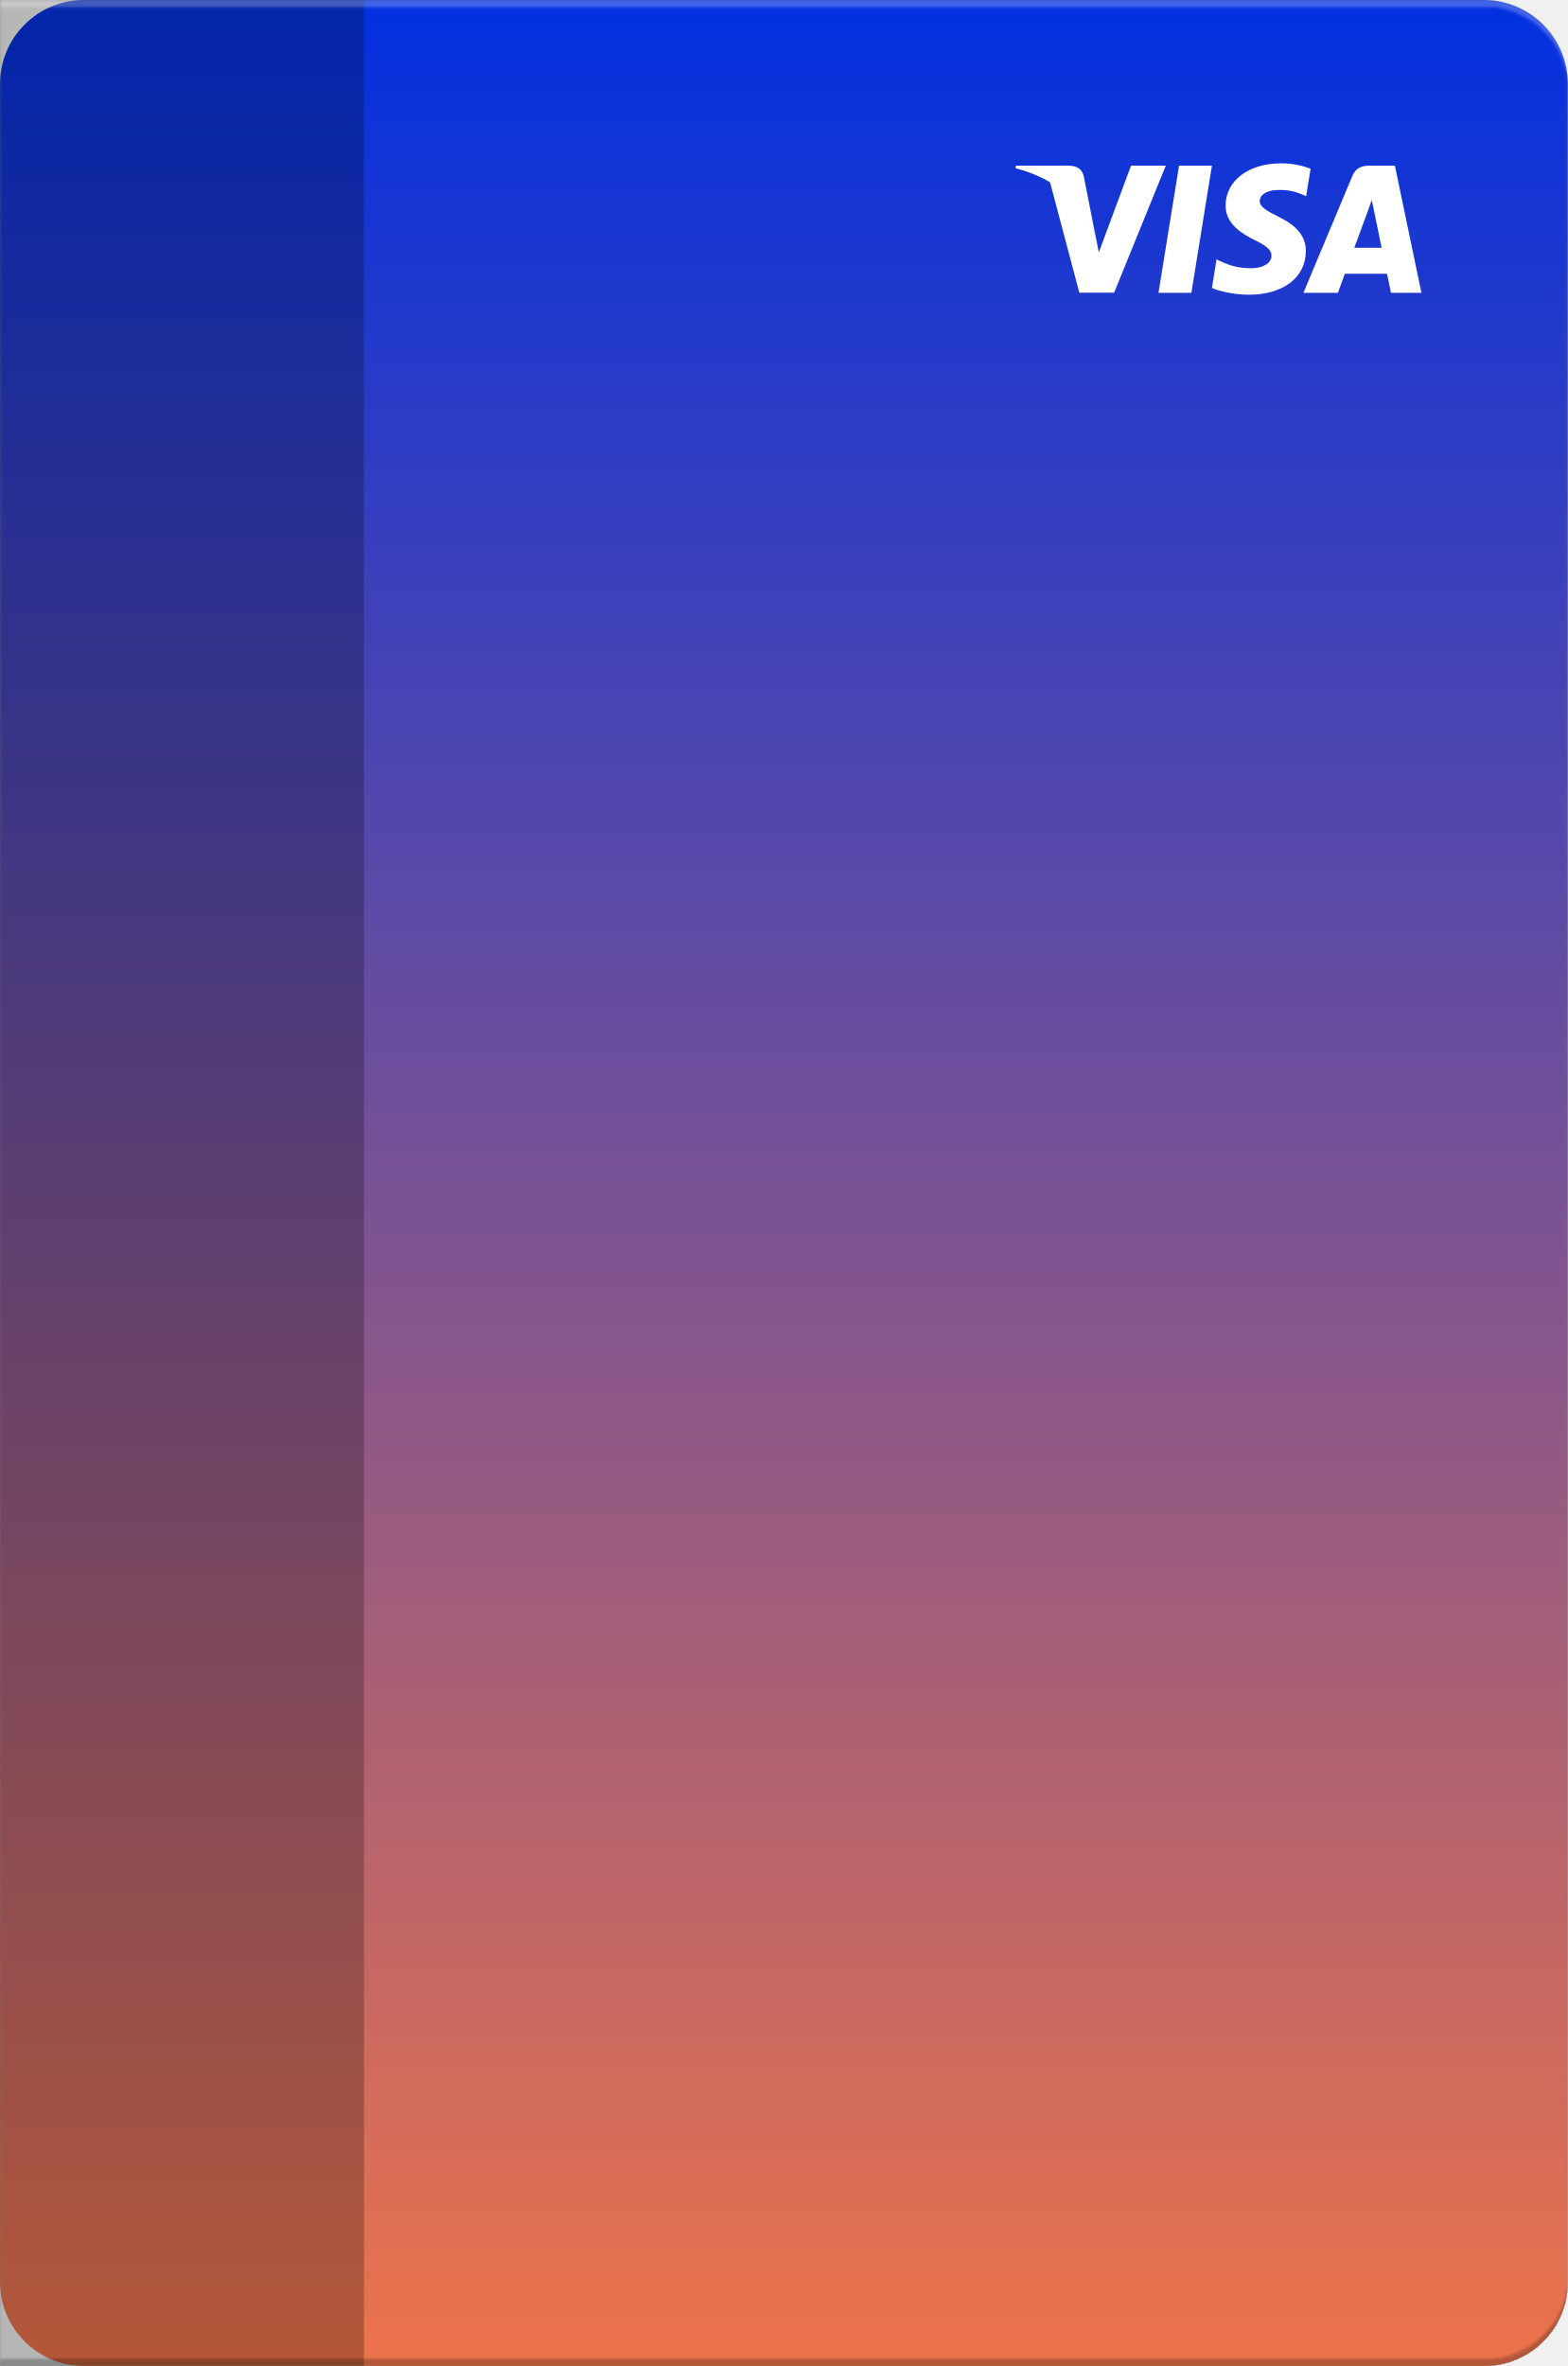
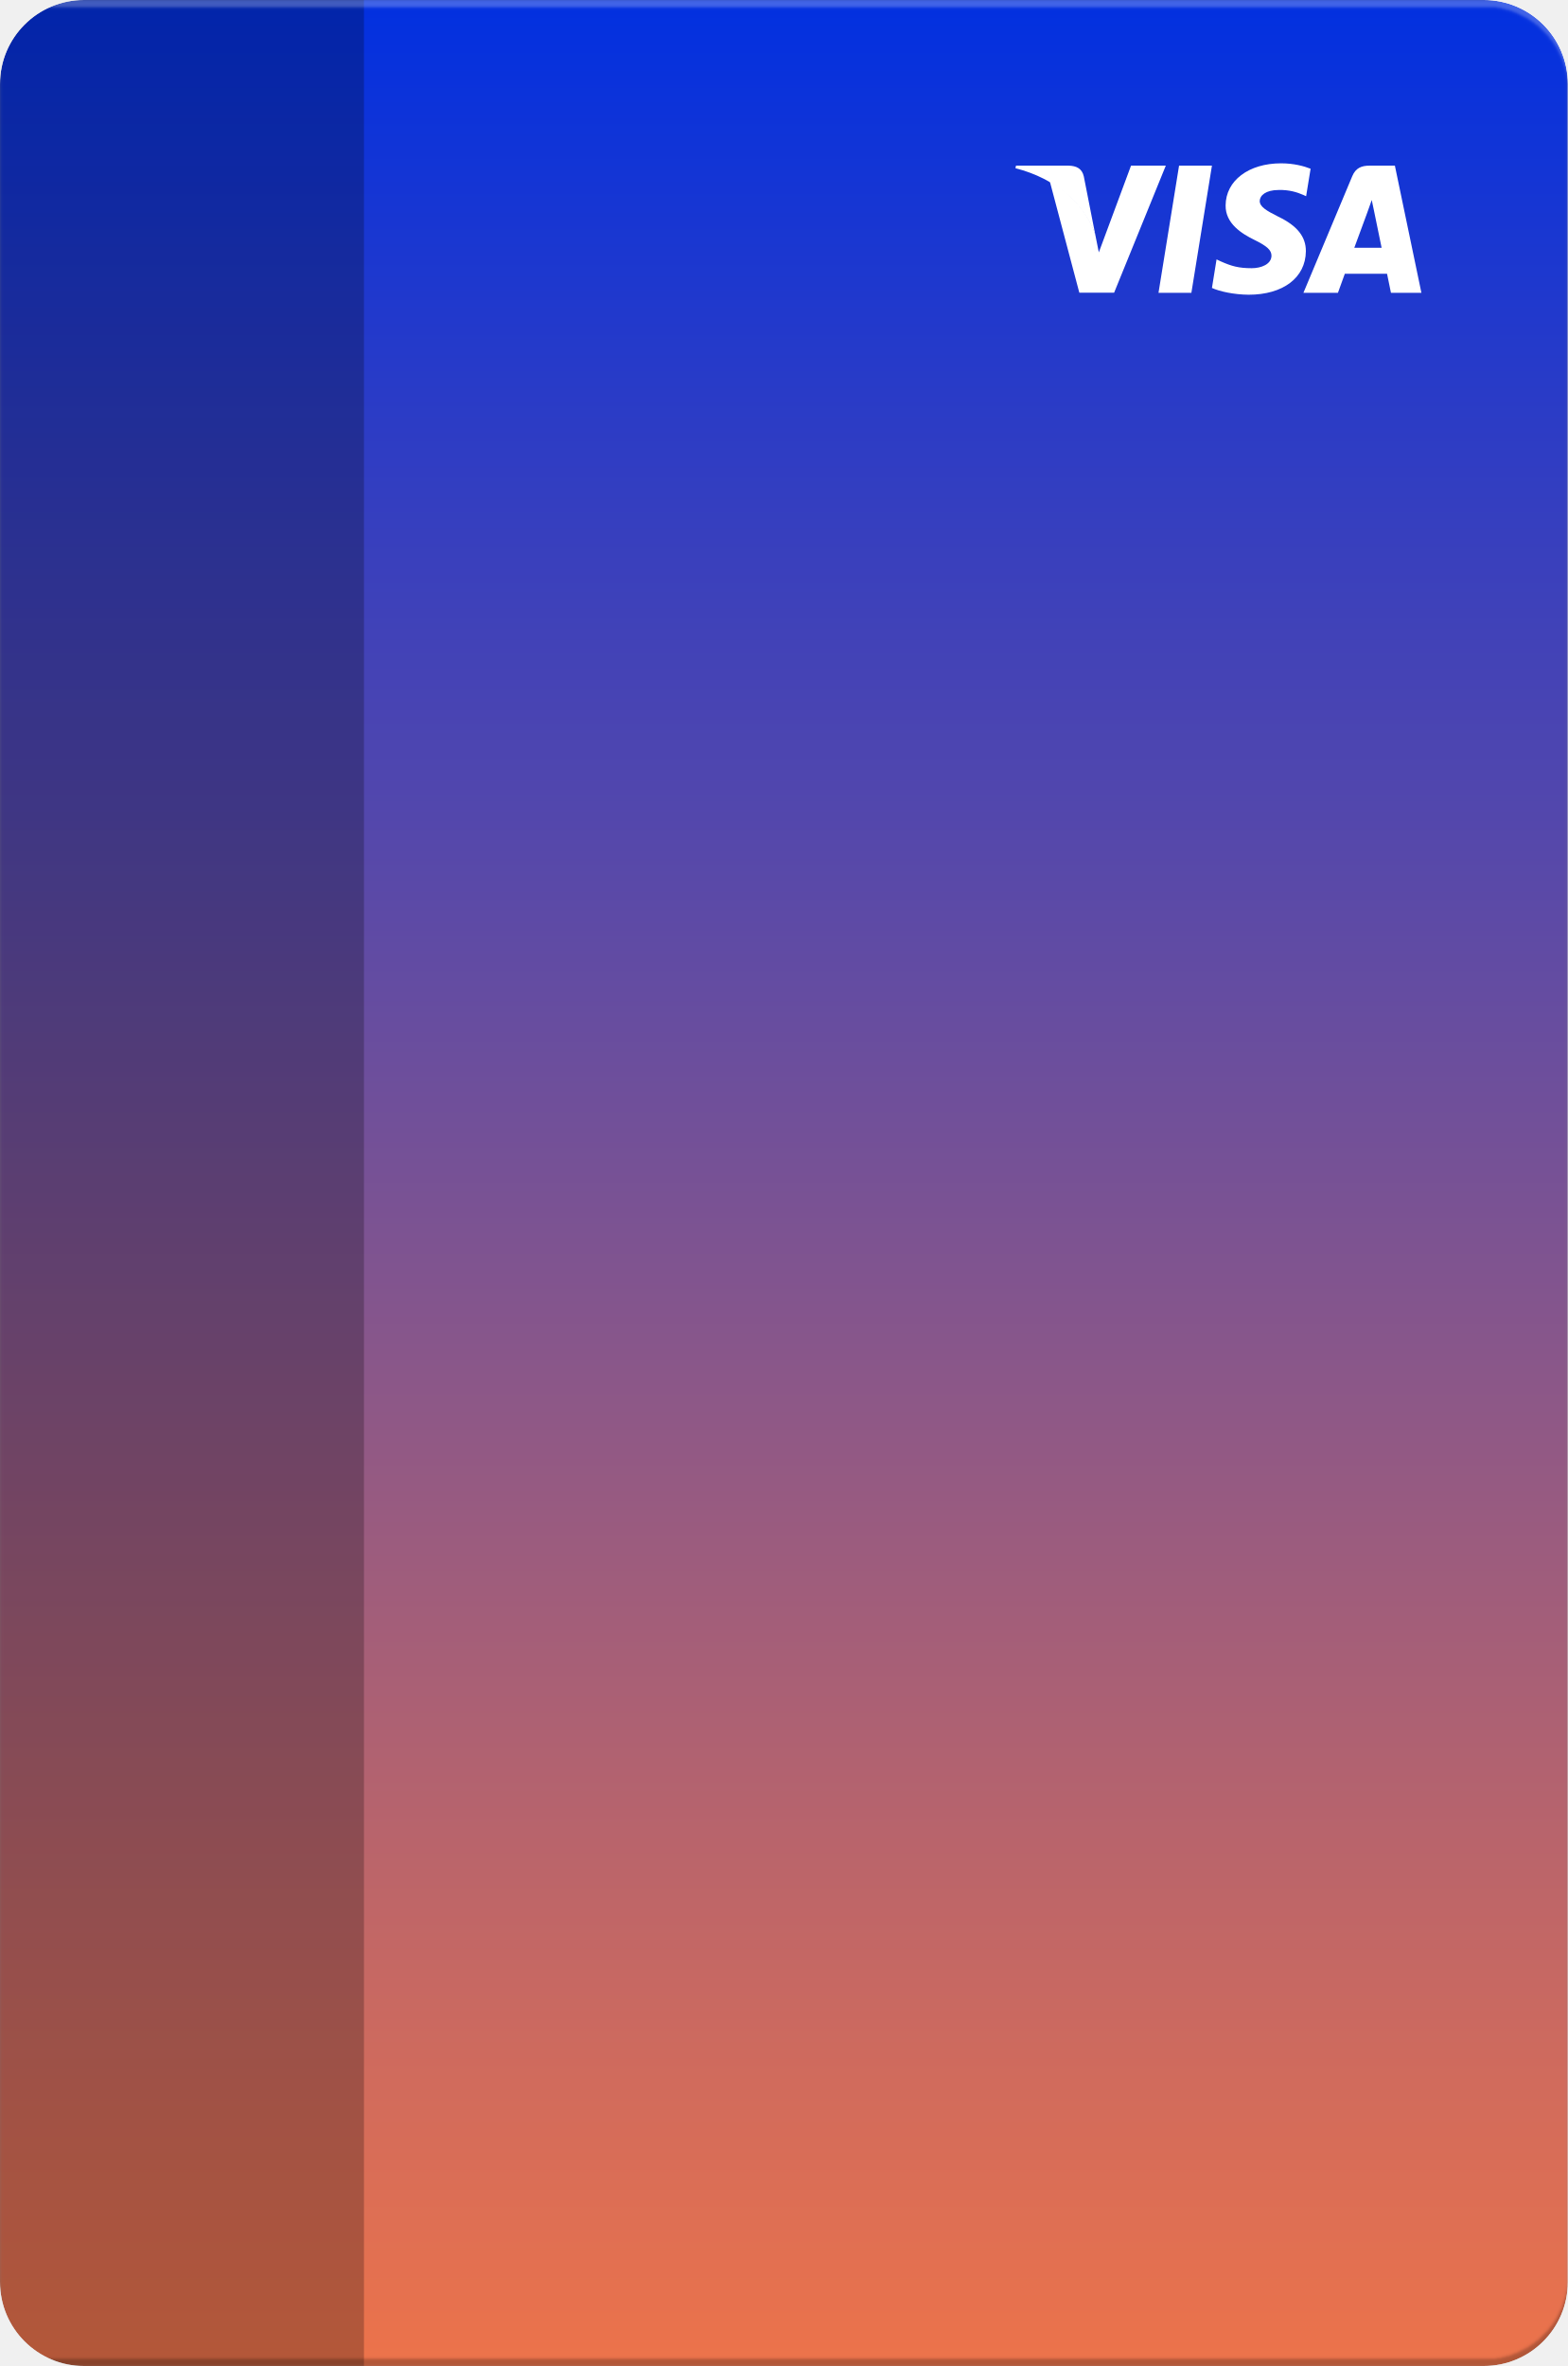
<svg xmlns="http://www.w3.org/2000/svg" width="224" height="338" viewBox="0 0 224 338" fill="none">
-   <g filter="url(#filter0_ii_2645_199883)">
-     <rect width="224" height="338" rx="12" fill="url(#paint0_linear_2645_199883)" />
-     <path d="M170.216 41.835H165.518L168.456 23.664H173.154L170.216 41.835Z" fill="white" />
-     <path d="M187.249 24.106C186.322 23.738 184.852 23.332 183.035 23.332C178.395 23.332 175.127 25.806 175.107 29.344C175.069 31.953 177.447 33.403 179.225 34.273C181.043 35.163 181.661 35.743 181.661 36.535C181.642 37.753 180.192 38.314 178.839 38.314C176.963 38.314 175.958 38.025 174.431 37.347L173.812 37.057L173.155 41.136C174.257 41.638 176.287 42.084 178.395 42.103C183.325 42.103 186.534 39.667 186.572 35.898C186.591 33.829 185.335 32.244 182.628 30.949C180.985 30.117 179.979 29.557 179.979 28.706C179.998 27.933 180.83 27.141 182.685 27.141C184.212 27.102 185.335 27.469 186.185 27.837L186.61 28.029L187.249 24.106V24.106Z" fill="white" />
-     <path d="M193.494 35.398C193.881 34.354 195.37 30.314 195.37 30.314C195.35 30.352 195.756 29.25 195.988 28.574L196.316 30.14C196.316 30.14 197.206 34.489 197.399 35.398C196.665 35.398 194.422 35.398 193.494 35.398ZM199.293 23.664H195.659C194.538 23.664 193.687 23.992 193.203 25.172L186.225 41.835H191.154C191.154 41.835 191.966 39.592 192.141 39.109C192.681 39.109 197.477 39.109 198.173 39.109C198.308 39.747 198.734 41.835 198.734 41.835H203.084L199.293 23.664V23.664Z" fill="white" />
-     <path d="M161.595 23.664L156.993 36.055L156.49 33.542C155.64 30.642 152.972 27.492 149.995 25.925L154.209 41.816H159.178L166.563 23.664H161.595V23.664Z" fill="white" />
-     <path d="M152.72 23.664H145.161L145.083 24.031C150.98 25.539 154.885 29.174 156.49 33.543L154.846 25.192C154.576 24.031 153.744 23.702 152.72 23.664Z" fill="white" />
-     <g filter="url(#filter1_b_2645_199883)">
-       <rect width="52" height="338" fill="black" fill-opacity="0.24" />
+   <g clip-path="url(#clip0_974_191972)">
+     <rect width="224" height="338" rx="12" fill="white" />
+     <g filter="url(#filter0_ii_974_191972)">
+       <rect width="224" height="338" rx="12" fill="url(#paint0_linear_974_191972)" />
+       <path d="M170.217 41.835H165.519L168.457 23.664H173.155L170.217 41.835Z" fill="white" />
+       <path d="M187.25 24.106C186.323 23.738 184.854 23.332 183.036 23.332C178.396 23.332 175.129 25.806 175.109 29.344C175.07 31.953 177.448 33.403 179.227 34.273C181.044 35.163 181.662 35.743 181.662 36.535C181.644 37.753 180.193 38.314 178.841 38.314C176.965 38.314 175.96 38.025 174.432 37.347L173.814 37.057L173.156 41.136C174.258 41.638 176.288 42.084 178.396 42.103C183.326 42.103 186.536 39.667 186.574 35.898C186.592 33.829 185.337 32.244 182.63 30.949C180.987 30.117 179.98 29.557 179.98 28.706C179.999 27.933 180.831 27.141 182.686 27.141C184.214 27.102 185.336 27.469 186.186 27.837L186.611 28.029L187.25 24.106V24.106Z" fill="white" />
+       <path d="M193.493 35.398C193.88 34.354 195.369 30.314 195.369 30.314C195.349 30.352 195.755 29.25 195.987 28.574L196.315 30.14C196.315 30.14 197.205 34.489 197.398 35.398C196.664 35.398 194.421 35.398 193.493 35.398ZM199.292 23.664H195.658C194.537 23.664 193.686 23.992 193.202 25.172L186.224 41.835H191.154C191.154 41.835 191.965 39.592 192.14 39.109C192.68 39.109 197.476 39.109 198.172 39.109C198.307 39.747 198.733 41.835 198.733 41.835H203.083L199.292 23.664V23.664Z" fill="white" />
+       <path d="M161.594 23.664L156.993 36.055L156.49 33.542C155.639 30.642 152.971 27.492 149.994 25.925L154.209 41.816H159.177L166.562 23.664H161.594V23.664Z" fill="white" />
+       <path d="M152.72 23.664H145.16L145.083 24.031C150.98 25.539 154.885 29.174 156.489 33.543L154.846 25.192C154.576 24.031 153.744 23.702 152.72 23.664Z" fill="white" />
+       <g filter="url(#filter1_b_974_191972)">
+         <rect width="52" height="338" fill="black" fill-opacity="0.24" />
+       </g>
    </g>
  </g>
  <defs>
-     <filter id="filter0_ii_2645_199883" x="0" y="-0.5" width="224" height="339" filterUnits="userSpaceOnUse" color-interpolation-filters="sRGB">
+     <filter id="filter0_ii_974_191972" x="0" y="-0.5" width="224" height="339" filterUnits="userSpaceOnUse" color-interpolation-filters="sRGB">
      <feFlood flood-opacity="0" result="BackgroundImageFix" />
      <feBlend mode="normal" in="SourceGraphic" in2="BackgroundImageFix" result="shape" />
      <feColorMatrix in="SourceAlpha" type="matrix" values="0 0 0 0 0 0 0 0 0 0 0 0 0 0 0 0 0 0 127 0" result="hardAlpha" />
      <feOffset dy="1" />
      <feGaussianBlur stdDeviation="0.25" />
      <feComposite in2="hardAlpha" operator="arithmetic" k2="-1" k3="1" />
      <feColorMatrix type="matrix" values="0 0 0 0 1 0 0 0 0 1 0 0 0 0 1 0 0 0 0.25 0" />
-       <feBlend mode="normal" in2="shape" result="effect1_innerShadow_2645_199883" />
+       <feBlend mode="normal" in2="shape" result="effect1_innerShadow_974_191972" />
      <feColorMatrix in="SourceAlpha" type="matrix" values="0 0 0 0 0 0 0 0 0 0 0 0 0 0 0 0 0 0 127 0" result="hardAlpha" />
      <feOffset dy="-1" />
      <feGaussianBlur stdDeviation="0.25" />
      <feComposite in2="hardAlpha" operator="arithmetic" k2="-1" k3="1" />
      <feColorMatrix type="matrix" values="0 0 0 0 0 0 0 0 0 0 0 0 0 0 0 0 0 0 0.25 0" />
-       <feBlend mode="normal" in2="effect1_innerShadow_2645_199883" result="effect2_innerShadow_2645_199883" />
+       <feBlend mode="normal" in2="effect1_innerShadow_974_191972" result="effect2_innerShadow_974_191972" />
    </filter>
-     <filter id="filter1_b_2645_199883" x="-100" y="-100" width="252" height="538" filterUnits="userSpaceOnUse" color-interpolation-filters="sRGB">
+     <filter id="filter1_b_974_191972" x="-100" y="-100" width="252" height="538" filterUnits="userSpaceOnUse" color-interpolation-filters="sRGB">
      <feFlood flood-opacity="0" result="BackgroundImageFix" />
      <feGaussianBlur in="BackgroundImageFix" stdDeviation="50" />
-       <feComposite in2="SourceAlpha" operator="in" result="effect1_backgroundBlur_2645_199883" />
-       <feBlend mode="normal" in="SourceGraphic" in2="effect1_backgroundBlur_2645_199883" result="shape" />
+       <feComposite in2="SourceAlpha" operator="in" result="effect1_backgroundBlur_974_191972" />
+       <feBlend mode="normal" in="SourceGraphic" in2="effect1_backgroundBlur_974_191972" result="shape" />
    </filter>
-     <linearGradient id="paint0_linear_2645_199883" x1="112" y1="0" x2="112" y2="338" gradientUnits="userSpaceOnUse">
+     <linearGradient id="paint0_linear_974_191972" x1="112" y1="0" x2="112" y2="338" gradientUnits="userSpaceOnUse">
      <stop stop-color="#0230E0" />
      <stop offset="1" stop-color="#ED734A" />
    </linearGradient>
+     <clipPath id="clip0_974_191972">
+       <rect width="224" height="338" rx="12" fill="white" />
+     </clipPath>
  </defs>
</svg>
